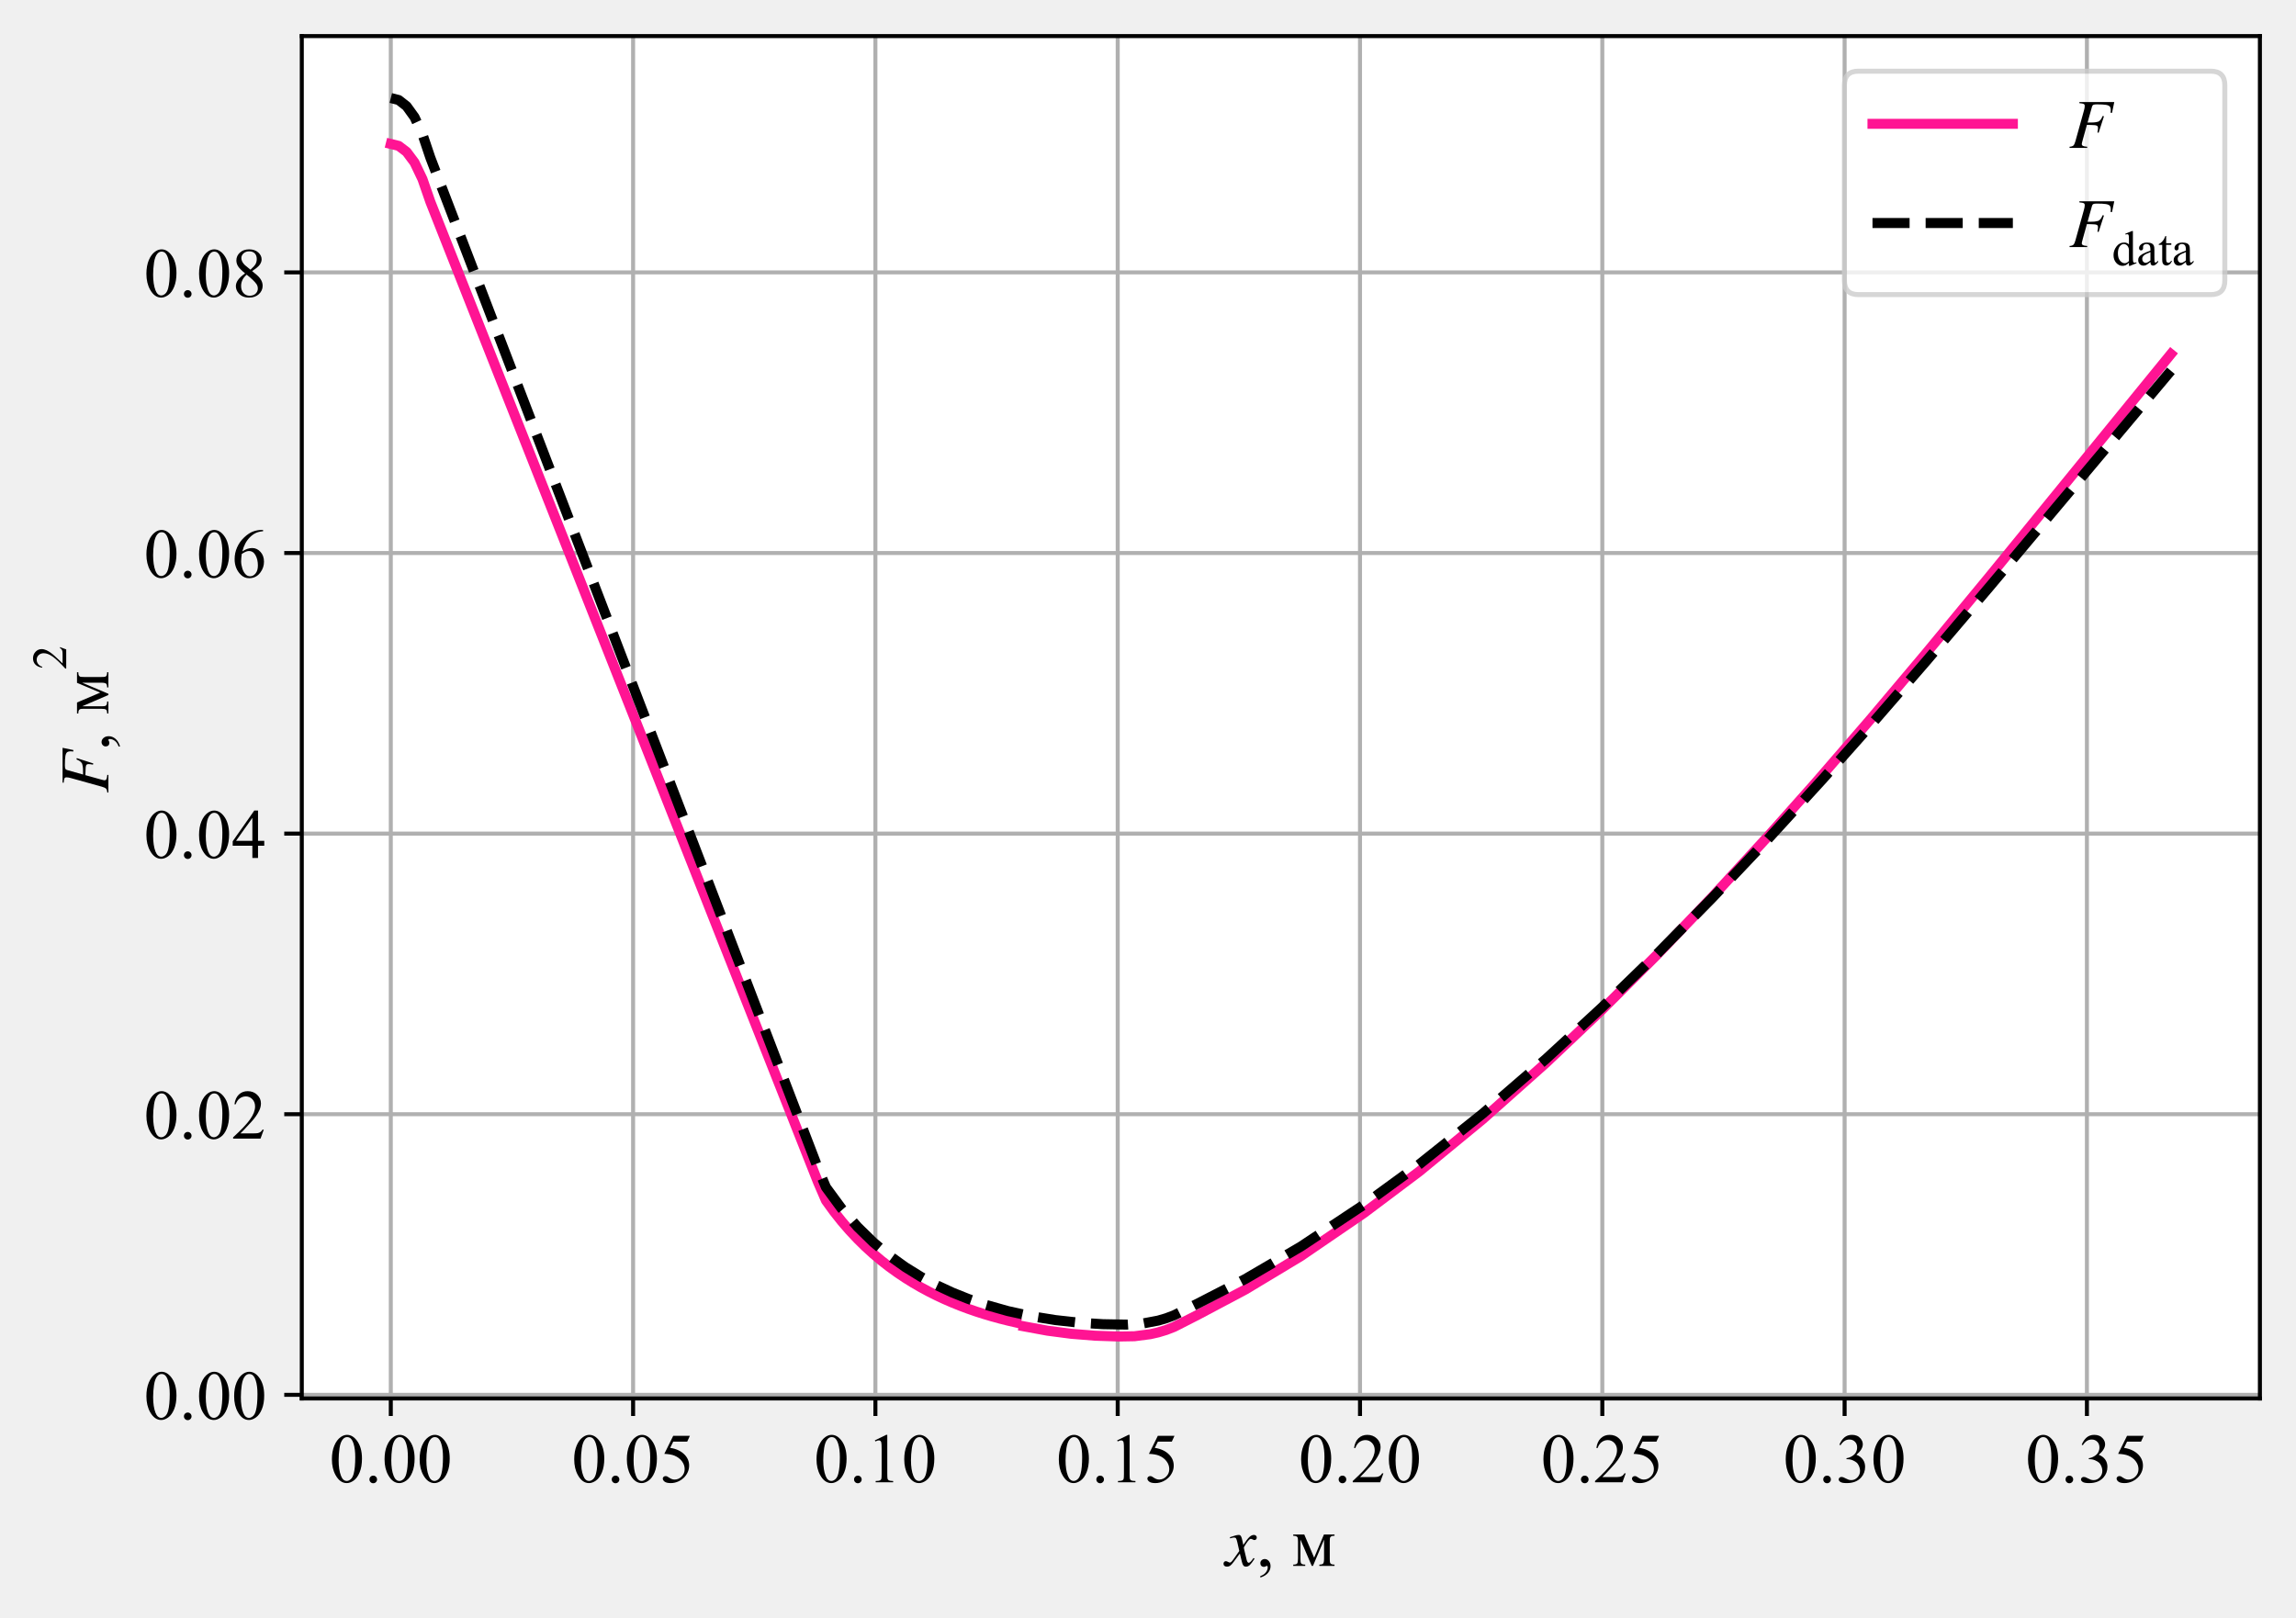
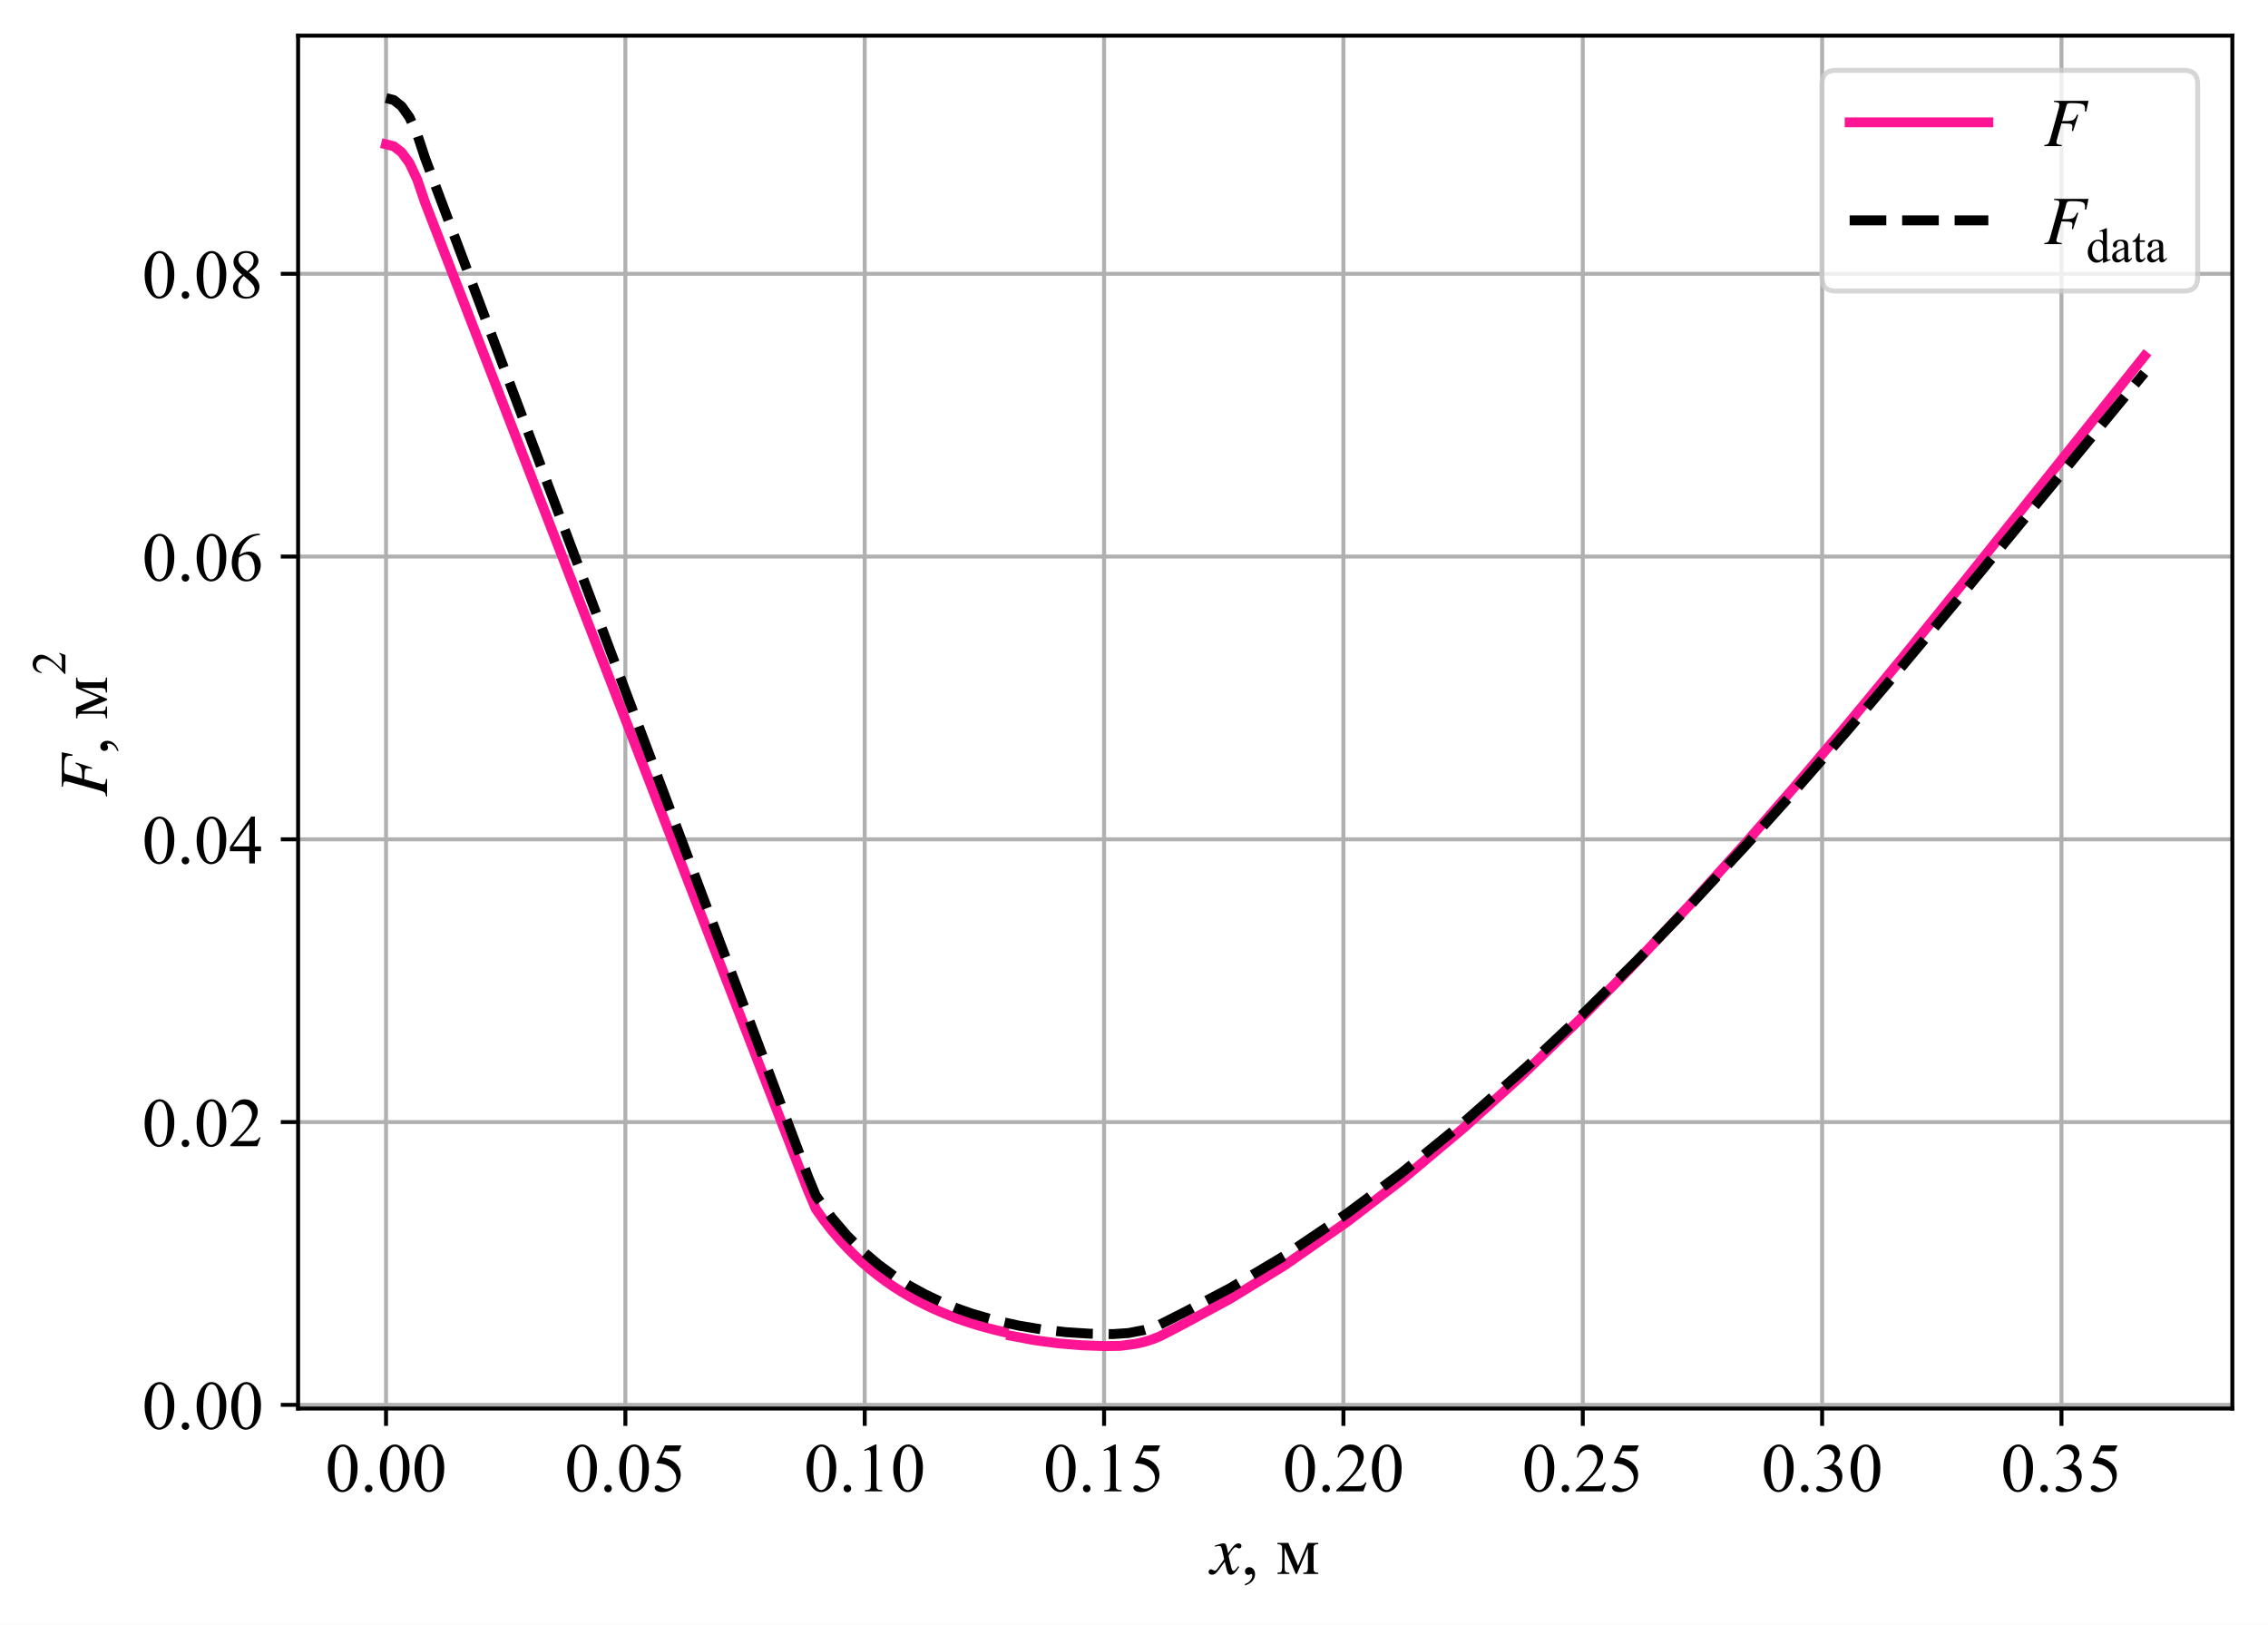
- <svg xmlns="http://www.w3.org/2000/svg" xmlns:xlink="http://www.w3.org/1999/xlink" width="458pt" height="322.632pt" viewBox="0 0 458 322.632" version="1.1">
+ <svg xmlns="http://www.w3.org/2000/svg" xmlns:xlink="http://www.w3.org/1999/xlink" width="458pt" height="328.032pt" viewBox="0 0 458 328.032" version="1.1">
  <defs>
    <style type="text/css">*{stroke-linejoin: round; stroke-linecap: butt}</style>
  </defs>
  <g id="figure_1">
    <g id="patch_1">
-       <path d="M 0 322.632  L 458 322.632  L 458 0  L 0 0  L 0 322.632  z " style="fill: none" />
+       <path d="M 0 328.032  L 458 328.032  L 458 0  L 0 0  z " style="fill: #ffffff" />
    </g>
    <g id="axes_1">
      <g id="patch_2">
-         <path d="M 60.2 279  L 450.8 279  L 450.8 7.2  L 60.2 7.2  z " style="fill: #ffffff" />
+         <path d="M 60.2 284.4  L 450.8 284.4  L 450.8 7.2  L 60.2 7.2  z " style="fill: #ffffff" />
      </g>
      <g id="matplotlib.axis_1">
        <g id="xtick_1">
          <g id="line2d_1">
-             <path d="M 77.955 279  L 77.955 7.2  " clip-path="url(#p68ae6ad6da)" style="fill: none; stroke: #b0b0b0; stroke-width: 0.8; stroke-linecap: square" />
+             <path d="M 77.955 284.4  L 77.955 7.2  " clip-path="url(#p8ddc596e8a)" style="fill: none; stroke: #b0b0b0; stroke-width: 0.8; stroke-linecap: square" />
          </g>
          <g id="line2d_2">
            <defs>
-               <path id="m9c70c813d1" d="M 0 0  L 0 3.5  " style="stroke: #000000; stroke-width: 0.8" />
-             </defs>
-             <g>
-               <use xlink:href="#m9c70c813d1" x="77.955" y="279" style="stroke: #000000; stroke-width: 0.8" />
+               <path id="m04fbca8850" d="M 0 0  L 0 3.5  " style="stroke: #000000; stroke-width: 0.8" />
+             </defs>
+             <g>
+               <use xlink:href="#m04fbca8850" x="77.955" y="284.4" style="stroke: #000000; stroke-width: 0.8" />
            </g>
          </g>
          <g id="text_1">
-             <g transform="translate(65.70454 295.7212)scale(0.14 -0.14)">
+             <g transform="translate(65.70454 301.1212) scale(0.14 -0.14)">
              <defs>
                <path id="TimesNewRomanPSMT-30" d="M 231 2094  Q 231 2819 450 3342  Q 669 3866 1031 4122  Q 1313 4325 1613 4325  Q 2100 4325 2488 3828  Q 2972 3213 2972 2159  Q 2972 1422 2759 906  Q 2547 391 2217 158  Q 1888 -75 1581 -75  Q 975 -75 572 641  Q 231 1244 231 2094  z M 844 2016  Q 844 1141 1059 588  Q 1238 122 1591 122  Q 1759 122 1940 273  Q 2122 425 2216 781  Q 2359 1319 2359 2297  Q 2359 3022 2209 3506  Q 2097 3866 1919 4016  Q 1791 4119 1609 4119  Q 1397 4119 1231 3928  Q 1006 3669 925 3112  Q 844 2556 844 2016  z " transform="scale(0.015625)" />
                <path id="TimesNewRomanPSMT-2e" d="M 800 606  Q 947 606 1047 504  Q 1147 403 1147 259  Q 1147 116 1045 14  Q 944 -88 800 -88  Q 656 -88 554 14  Q 453 116 453 259  Q 453 406 554 506  Q 656 606 800 606  z " transform="scale(0.015625)" />
              </defs>
              <use xlink:href="#TimesNewRomanPSMT-30" />
              <use xlink:href="#TimesNewRomanPSMT-2e" x="50" />
              <use xlink:href="#TimesNewRomanPSMT-30" x="75" />
              <use xlink:href="#TimesNewRomanPSMT-30" x="125" />
            </g>
          </g>
        </g>
        <g id="xtick_2">
          <g id="line2d_3">
-             <path d="M 126.289 279  L 126.289 7.2  " clip-path="url(#p68ae6ad6da)" style="fill: none; stroke: #b0b0b0; stroke-width: 0.8; stroke-linecap: square" />
+             <path d="M 126.289 284.4  L 126.289 7.2  " clip-path="url(#p8ddc596e8a)" style="fill: none; stroke: #b0b0b0; stroke-width: 0.8; stroke-linecap: square" />
          </g>
          <g id="line2d_4">
            <g>
-               <use xlink:href="#m9c70c813d1" x="126.289" y="279" style="stroke: #000000; stroke-width: 0.8" />
+               <use xlink:href="#m04fbca8850" x="126.289" y="284.4" style="stroke: #000000; stroke-width: 0.8" />
            </g>
          </g>
          <g id="text_2">
-             <g transform="translate(114.0385 295.7212)scale(0.14 -0.14)">
+             <g transform="translate(114.0385 301.1212) scale(0.14 -0.14)">
              <defs>
                <path id="TimesNewRomanPSMT-35" d="M 2778 4238  L 2534 3706  L 1259 3706  L 981 3138  Q 1809 3016 2294 2522  Q 2709 2097 2709 1522  Q 2709 1188 2573 903  Q 2438 619 2231 419  Q 2025 219 1772 97  Q 1413 -75 1034 -75  Q 653 -75 479 54  Q 306 184 306 341  Q 306 428 378 495  Q 450 563 559 563  Q 641 563 702 538  Q 763 513 909 409  Q 1144 247 1384 247  Q 1750 247 2026 523  Q 2303 800 2303 1197  Q 2303 1581 2056 1914  Q 1809 2247 1375 2428  Q 1034 2569 447 2591  L 1259 4238  L 2778 4238  z " transform="scale(0.015625)" />
              </defs>
              <use xlink:href="#TimesNewRomanPSMT-30" />
              <use xlink:href="#TimesNewRomanPSMT-2e" x="50" />
              <use xlink:href="#TimesNewRomanPSMT-30" x="75" />
              <use xlink:href="#TimesNewRomanPSMT-35" x="125" />
            </g>
          </g>
        </g>
        <g id="xtick_3">
          <g id="line2d_5">
-             <path d="M 174.623 279  L 174.623 7.2  " clip-path="url(#p68ae6ad6da)" style="fill: none; stroke: #b0b0b0; stroke-width: 0.8; stroke-linecap: square" />
+             <path d="M 174.623 284.4  L 174.623 7.2  " clip-path="url(#p8ddc596e8a)" style="fill: none; stroke: #b0b0b0; stroke-width: 0.8; stroke-linecap: square" />
          </g>
          <g id="line2d_6">
            <g>
-               <use xlink:href="#m9c70c813d1" x="174.623" y="279" style="stroke: #000000; stroke-width: 0.8" />
+               <use xlink:href="#m04fbca8850" x="174.623" y="284.4" style="stroke: #000000; stroke-width: 0.8" />
            </g>
          </g>
          <g id="text_3">
-             <g transform="translate(162.3725 295.7212)scale(0.14 -0.14)">
+             <g transform="translate(162.3725 301.1212) scale(0.14 -0.14)">
              <defs>
                <path id="TimesNewRomanPSMT-31" d="M 750 3822  L 1781 4325  L 1884 4325  L 1884 747  Q 1884 391 1914 303  Q 1944 216 2037 169  Q 2131 122 2419 116  L 2419 0  L 825 0  L 825 116  Q 1125 122 1212 167  Q 1300 213 1334 289  Q 1369 366 1369 747  L 1369 3034  Q 1369 3497 1338 3628  Q 1316 3728 1258 3775  Q 1200 3822 1119 3822  Q 1003 3822 797 3725  L 750 3822  z " transform="scale(0.015625)" />
              </defs>
              <use xlink:href="#TimesNewRomanPSMT-30" />
              <use xlink:href="#TimesNewRomanPSMT-2e" x="50" />
              <use xlink:href="#TimesNewRomanPSMT-31" x="75" />
              <use xlink:href="#TimesNewRomanPSMT-30" x="125" />
            </g>
          </g>
        </g>
        <g id="xtick_4">
          <g id="line2d_7">
-             <path d="M 222.957 279  L 222.957 7.2  " clip-path="url(#p68ae6ad6da)" style="fill: none; stroke: #b0b0b0; stroke-width: 0.8; stroke-linecap: square" />
+             <path d="M 222.957 284.4  L 222.957 7.2  " clip-path="url(#p8ddc596e8a)" style="fill: none; stroke: #b0b0b0; stroke-width: 0.8; stroke-linecap: square" />
          </g>
          <g id="line2d_8">
            <g>
-               <use xlink:href="#m9c70c813d1" x="222.957" y="279" style="stroke: #000000; stroke-width: 0.8" />
+               <use xlink:href="#m04fbca8850" x="222.957" y="284.4" style="stroke: #000000; stroke-width: 0.8" />
            </g>
          </g>
          <g id="text_4">
-             <g transform="translate(210.7065 295.7212)scale(0.14 -0.14)">
+             <g transform="translate(210.7065 301.1212) scale(0.14 -0.14)">
              <use xlink:href="#TimesNewRomanPSMT-30" />
              <use xlink:href="#TimesNewRomanPSMT-2e" x="50" />
              <use xlink:href="#TimesNewRomanPSMT-31" x="75" />
              <use xlink:href="#TimesNewRomanPSMT-35" x="125" />
            </g>
          </g>
        </g>
        <g id="xtick_5">
          <g id="line2d_9">
-             <path d="M 271.291 279  L 271.291 7.2  " clip-path="url(#p68ae6ad6da)" style="fill: none; stroke: #b0b0b0; stroke-width: 0.8; stroke-linecap: square" />
+             <path d="M 271.291 284.4  L 271.291 7.2  " clip-path="url(#p8ddc596e8a)" style="fill: none; stroke: #b0b0b0; stroke-width: 0.8; stroke-linecap: square" />
          </g>
          <g id="line2d_10">
            <g>
-               <use xlink:href="#m9c70c813d1" x="271.291" y="279" style="stroke: #000000; stroke-width: 0.8" />
+               <use xlink:href="#m04fbca8850" x="271.291" y="284.4" style="stroke: #000000; stroke-width: 0.8" />
            </g>
          </g>
          <g id="text_5">
-             <g transform="translate(259.0405 295.7212)scale(0.14 -0.14)">
+             <g transform="translate(259.0405 301.1212) scale(0.14 -0.14)">
              <defs>
                <path id="TimesNewRomanPSMT-32" d="M 2934 816  L 2638 0  L 138 0  L 138 116  Q 1241 1122 1691 1759  Q 2141 2397 2141 2925  Q 2141 3328 1894 3587  Q 1647 3847 1303 3847  Q 991 3847 742 3664  Q 494 3481 375 3128  L 259 3128  Q 338 3706 661 4015  Q 984 4325 1469 4325  Q 1984 4325 2329 3994  Q 2675 3663 2675 3213  Q 2675 2891 2525 2569  Q 2294 2063 1775 1497  Q 997 647 803 472  L 1909 472  Q 2247 472 2383 497  Q 2519 522 2628 598  Q 2738 675 2819 816  L 2934 816  z " transform="scale(0.015625)" />
              </defs>
              <use xlink:href="#TimesNewRomanPSMT-30" />
              <use xlink:href="#TimesNewRomanPSMT-2e" x="50" />
              <use xlink:href="#TimesNewRomanPSMT-32" x="75" />
              <use xlink:href="#TimesNewRomanPSMT-30" x="125" />
            </g>
          </g>
        </g>
        <g id="xtick_6">
          <g id="line2d_11">
-             <path d="M 319.625 279  L 319.625 7.2  " clip-path="url(#p68ae6ad6da)" style="fill: none; stroke: #b0b0b0; stroke-width: 0.8; stroke-linecap: square" />
+             <path d="M 319.625 284.4  L 319.625 7.2  " clip-path="url(#p8ddc596e8a)" style="fill: none; stroke: #b0b0b0; stroke-width: 0.8; stroke-linecap: square" />
          </g>
          <g id="line2d_12">
            <g>
-               <use xlink:href="#m9c70c813d1" x="319.625" y="279" style="stroke: #000000; stroke-width: 0.8" />
+               <use xlink:href="#m04fbca8850" x="319.625" y="284.4" style="stroke: #000000; stroke-width: 0.8" />
            </g>
          </g>
          <g id="text_6">
-             <g transform="translate(307.3745 295.7212)scale(0.14 -0.14)">
+             <g transform="translate(307.3745 301.1212) scale(0.14 -0.14)">
              <use xlink:href="#TimesNewRomanPSMT-30" />
              <use xlink:href="#TimesNewRomanPSMT-2e" x="50" />
              <use xlink:href="#TimesNewRomanPSMT-32" x="75" />
              <use xlink:href="#TimesNewRomanPSMT-35" x="125" />
            </g>
          </g>
        </g>
        <g id="xtick_7">
          <g id="line2d_13">
-             <path d="M 367.959 279  L 367.959 7.2  " clip-path="url(#p68ae6ad6da)" style="fill: none; stroke: #b0b0b0; stroke-width: 0.8; stroke-linecap: square" />
+             <path d="M 367.959 284.4  L 367.959 7.2  " clip-path="url(#p8ddc596e8a)" style="fill: none; stroke: #b0b0b0; stroke-width: 0.8; stroke-linecap: square" />
          </g>
          <g id="line2d_14">
            <g>
-               <use xlink:href="#m9c70c813d1" x="367.959" y="279" style="stroke: #000000; stroke-width: 0.8" />
+               <use xlink:href="#m04fbca8850" x="367.959" y="284.4" style="stroke: #000000; stroke-width: 0.8" />
            </g>
          </g>
          <g id="text_7">
-             <g transform="translate(355.7085 295.7212)scale(0.14 -0.14)">
+             <g transform="translate(355.7085 301.1212) scale(0.14 -0.14)">
              <defs>
                <path id="TimesNewRomanPSMT-33" d="M 325 3431  Q 506 3859 782 4092  Q 1059 4325 1472 4325  Q 1981 4325 2253 3994  Q 2459 3747 2459 3466  Q 2459 3003 1878 2509  Q 2269 2356 2469 2072  Q 2669 1788 2669 1403  Q 2669 853 2319 450  Q 1863 -75 997 -75  Q 569 -75 414 31  Q 259 138 259 259  Q 259 350 332 419  Q 406 488 509 488  Q 588 488 669 463  Q 722 447 909 348  Q 1097 250 1169 231  Q 1284 197 1416 197  Q 1734 197 1970 444  Q 2206 691 2206 1028  Q 2206 1275 2097 1509  Q 2016 1684 1919 1775  Q 1784 1900 1550 2001  Q 1316 2103 1072 2103  L 972 2103  L 972 2197  Q 1219 2228 1467 2375  Q 1716 2522 1828 2728  Q 1941 2934 1941 3181  Q 1941 3503 1739 3701  Q 1538 3900 1238 3900  Q 753 3900 428 3381  L 325 3431  z " transform="scale(0.015625)" />
              </defs>
              <use xlink:href="#TimesNewRomanPSMT-30" />
              <use xlink:href="#TimesNewRomanPSMT-2e" x="50" />
              <use xlink:href="#TimesNewRomanPSMT-33" x="75" />
              <use xlink:href="#TimesNewRomanPSMT-30" x="125" />
            </g>
          </g>
        </g>
        <g id="xtick_8">
          <g id="line2d_15">
-             <path d="M 416.293 279  L 416.293 7.2  " clip-path="url(#p68ae6ad6da)" style="fill: none; stroke: #b0b0b0; stroke-width: 0.8; stroke-linecap: square" />
+             <path d="M 416.293 284.4  L 416.293 7.2  " clip-path="url(#p8ddc596e8a)" style="fill: none; stroke: #b0b0b0; stroke-width: 0.8; stroke-linecap: square" />
          </g>
          <g id="line2d_16">
            <g>
-               <use xlink:href="#m9c70c813d1" x="416.293" y="279" style="stroke: #000000; stroke-width: 0.8" />
+               <use xlink:href="#m04fbca8850" x="416.293" y="284.4" style="stroke: #000000; stroke-width: 0.8" />
            </g>
          </g>
          <g id="text_8">
-             <g transform="translate(404.0425 295.7212)scale(0.14 -0.14)">
+             <g transform="translate(404.0425 301.1212) scale(0.14 -0.14)">
              <use xlink:href="#TimesNewRomanPSMT-30" />
              <use xlink:href="#TimesNewRomanPSMT-2e" x="50" />
              <use xlink:href="#TimesNewRomanPSMT-33" x="75" />
              <use xlink:href="#TimesNewRomanPSMT-35" x="125" />
            </g>
          </g>
        </g>
        <g id="text_9">
-           <g transform="translate(244.44 312.4372)scale(0.14 -0.14)">
+           <g transform="translate(244.44 317.8372) scale(0.14 -0.14)">
            <defs>
              <path id="STIXGeneral-Italic-78" d="M 1555 2272  L 1632 1907  Q 1971 2426 2179 2624  Q 2387 2822 2598 2822  Q 2714 2822 2787 2755  Q 2861 2688 2861 2585  Q 2861 2483 2800 2419  Q 2739 2355 2643 2355  Q 2586 2355 2490 2409  Q 2394 2464 2310 2464  Q 2125 2464 1683 1690  Q 1683 1606 1734 1402  L 1939 544  Q 2003 282 2131 282  Q 2234 282 2432 538  Q 2451 563 2476 598  Q 2502 634 2521 662  Q 2541 691 2566 717  L 2662 659  Q 2387 230 2227 80  Q 2067 -70 1882 -70  Q 1728 -70 1645 26  Q 1562 122 1504 365  L 1318 1126  L 755 365  Q 557 96 432 13  Q 307 -70 147 -70  Q 0 -70 -86 0  Q -173 70 -173 198  Q -173 294 -112 361  Q -51 429 45 429  Q 122 429 250 358  Q 346 301 416 301  Q 525 301 742 614  L 1267 1357  L 1088 2150  Q 1024 2432 969 2509  Q 915 2586 794 2586  Q 717 2586 544 2541  L 429 2509  L 410 2611  L 480 2637  Q 992 2822 1229 2822  Q 1350 2822 1420 2707  Q 1491 2592 1555 2272  z " transform="scale(0.015625)" />
              <path id="TimesNewRomanPSMT-2c" d="M 344 -1066  L 344 -928  Q 666 -822 842 -598  Q 1019 -375 1019 -125  Q 1019 -66 991 -25  Q 969 3 947 3  Q 913 3 797 -59  Q 741 -88 678 -88  Q 525 -88 434 3  Q 344 94 344 253  Q 344 406 461 515  Q 578 625 747 625  Q 953 625 1114 445  Q 1275 266 1275 -31  Q 1275 -353 1051 -629  Q 828 -906 344 -1066  z " transform="scale(0.015625)" />
              <path id="TimesNewRomanPSMT-20" transform="scale(0.015625)" />
              <path id="TimesNewRomanPSMT-43c" d="M 2050 747  L 2944 2863  L 3909 2863  L 3909 2744  Q 3697 2744 3626 2701  Q 3556 2659 3515 2596  Q 3475 2534 3475 2191  L 3475 672  Q 3475 375 3504 289  Q 3534 203 3626 159  Q 3719 116 3909 116  L 3909 0  L 2525 0  L 2525 116  Q 2781 116 2868 211  Q 2956 306 2956 672  L 2956 2394  L 1944 0  L 1834 0  L 803 2394  L 803 672  Q 803 375 834 289  Q 866 203 956 159  Q 1047 116 1238 116  L 1238 0  L 144 0  L 144 116  Q 422 116 500 217  Q 578 319 578 672  L 578 2191  Q 578 2525 543 2586  Q 509 2647 437 2695  Q 366 2744 144 2744  L 144 2863  L 1150 2863  L 2050 747  z " transform="scale(0.015625)" />
            </defs>
            <use xlink:href="#STIXGeneral-Italic-78" transform="translate(0 0.265625)" />
            <use xlink:href="#TimesNewRomanPSMT-2c" transform="translate(44.39999 0.265625)" />
            <use xlink:href="#TimesNewRomanPSMT-20" transform="translate(69.39999 0.265625)" />
            <use xlink:href="#TimesNewRomanPSMT-43c" transform="translate(94.39999 0.265625)" />
          </g>
        </g>
      </g>
      <g id="matplotlib.axis_2">
        <g id="ytick_1">
          <g id="line2d_17">
-             <path d="M 60.2 278.272  L 450.8 278.272  " clip-path="url(#p68ae6ad6da)" style="fill: none; stroke: #b0b0b0; stroke-width: 0.8; stroke-linecap: square" />
+             <path d="M 60.2 283.658  L 450.8 283.658  " clip-path="url(#p8ddc596e8a)" style="fill: none; stroke: #b0b0b0; stroke-width: 0.8; stroke-linecap: square" />
          </g>
          <g id="line2d_18">
            <defs>
-               <path id="md6301ca7ba" d="M 0 0  L -3.5 0  " style="stroke: #000000; stroke-width: 0.8" />
-             </defs>
-             <g>
-               <use xlink:href="#md6301ca7ba" x="60.2" y="278.272" style="stroke: #000000; stroke-width: 0.8" />
+               <path id="m64364886b1" d="M 0 0  L -3.5 0  " style="stroke: #000000; stroke-width: 0.8" />
+             </defs>
+             <g>
+               <use xlink:href="#m64364886b1" x="60.2" y="283.658" style="stroke: #000000; stroke-width: 0.8" />
            </g>
          </g>
          <g id="text_10">
-             <g transform="translate(28.7 283.1329)scale(0.14 -0.14)">
+             <g transform="translate(28.7 288.5185) scale(0.14 -0.14)">
              <use xlink:href="#TimesNewRomanPSMT-30" />
              <use xlink:href="#TimesNewRomanPSMT-2e" x="50" />
              <use xlink:href="#TimesNewRomanPSMT-30" x="75" />
              <use xlink:href="#TimesNewRomanPSMT-30" x="125" />
            </g>
          </g>
        </g>
        <g id="ytick_2">
          <g id="line2d_19">
-             <path d="M 60.2 222.291  L 450.8 222.291  " clip-path="url(#p68ae6ad6da)" style="fill: none; stroke: #b0b0b0; stroke-width: 0.8; stroke-linecap: square" />
+             <path d="M 60.2 226.564  L 450.8 226.564  " clip-path="url(#p8ddc596e8a)" style="fill: none; stroke: #b0b0b0; stroke-width: 0.8; stroke-linecap: square" />
          </g>
          <g id="line2d_20">
            <g>
-               <use xlink:href="#md6301ca7ba" x="60.2" y="222.291" style="stroke: #000000; stroke-width: 0.8" />
+               <use xlink:href="#m64364886b1" x="60.2" y="226.564" style="stroke: #000000; stroke-width: 0.8" />
            </g>
          </g>
          <g id="text_11">
-             <g transform="translate(28.7 227.1515)scale(0.14 -0.14)">
+             <g transform="translate(28.7 231.4248) scale(0.14 -0.14)">
              <use xlink:href="#TimesNewRomanPSMT-30" />
              <use xlink:href="#TimesNewRomanPSMT-2e" x="50" />
              <use xlink:href="#TimesNewRomanPSMT-30" x="75" />
              <use xlink:href="#TimesNewRomanPSMT-32" x="125" />
            </g>
          </g>
        </g>
        <g id="ytick_3">
          <g id="line2d_21">
-             <path d="M 60.2 166.309  L 450.8 166.309  " clip-path="url(#p68ae6ad6da)" style="fill: none; stroke: #b0b0b0; stroke-width: 0.8; stroke-linecap: square" />
+             <path d="M 60.2 169.471  L 450.8 169.471  " clip-path="url(#p8ddc596e8a)" style="fill: none; stroke: #b0b0b0; stroke-width: 0.8; stroke-linecap: square" />
          </g>
          <g id="line2d_22">
            <g>
-               <use xlink:href="#md6301ca7ba" x="60.2" y="166.309" style="stroke: #000000; stroke-width: 0.8" />
+               <use xlink:href="#m64364886b1" x="60.2" y="169.471" style="stroke: #000000; stroke-width: 0.8" />
            </g>
          </g>
          <g id="text_12">
-             <g transform="translate(28.7 171.17)scale(0.14 -0.14)">
+             <g transform="translate(28.7 174.3311) scale(0.14 -0.14)">
              <defs>
                <path id="TimesNewRomanPSMT-34" d="M 2978 1563  L 2978 1119  L 2409 1119  L 2409 0  L 1894 0  L 1894 1119  L 100 1119  L 100 1519  L 2066 4325  L 2409 4325  L 2409 1563  L 2978 1563  z M 1894 1563  L 1894 3666  L 406 1563  L 1894 1563  z " transform="scale(0.015625)" />
              </defs>
              <use xlink:href="#TimesNewRomanPSMT-30" />
              <use xlink:href="#TimesNewRomanPSMT-2e" x="50" />
              <use xlink:href="#TimesNewRomanPSMT-30" x="75" />
              <use xlink:href="#TimesNewRomanPSMT-34" x="125" />
            </g>
          </g>
        </g>
        <g id="ytick_4">
          <g id="line2d_23">
-             <path d="M 60.2 110.328  L 450.8 110.328  " clip-path="url(#p68ae6ad6da)" style="fill: none; stroke: #b0b0b0; stroke-width: 0.8; stroke-linecap: square" />
+             <path d="M 60.2 112.377  L 450.8 112.377  " clip-path="url(#p8ddc596e8a)" style="fill: none; stroke: #b0b0b0; stroke-width: 0.8; stroke-linecap: square" />
          </g>
          <g id="line2d_24">
            <g>
-               <use xlink:href="#md6301ca7ba" x="60.2" y="110.328" style="stroke: #000000; stroke-width: 0.8" />
+               <use xlink:href="#m64364886b1" x="60.2" y="112.377" style="stroke: #000000; stroke-width: 0.8" />
            </g>
          </g>
          <g id="text_13">
-             <g transform="translate(28.7 115.1886)scale(0.14 -0.14)">
+             <g transform="translate(28.7 117.2375) scale(0.14 -0.14)">
              <defs>
                <path id="TimesNewRomanPSMT-36" d="M 2869 4325  L 2869 4209  Q 2456 4169 2195 4045  Q 1934 3922 1679 3669  Q 1425 3416 1258 3105  Q 1091 2794 978 2366  Q 1428 2675 1881 2675  Q 2316 2675 2634 2325  Q 2953 1975 2953 1425  Q 2953 894 2631 456  Q 2244 -75 1606 -75  Q 1172 -75 869 213  Q 275 772 275 1663  Q 275 2231 503 2743  Q 731 3256 1154 3653  Q 1578 4050 1965 4187  Q 2353 4325 2688 4325  L 2869 4325  z M 925 2138  Q 869 1716 869 1456  Q 869 1156 980 804  Q 1091 453 1309 247  Q 1469 100 1697 100  Q 1969 100 2183 356  Q 2397 613 2397 1088  Q 2397 1622 2184 2012  Q 1972 2403 1581 2403  Q 1463 2403 1327 2353  Q 1191 2303 925 2138  z " transform="scale(0.015625)" />
              </defs>
              <use xlink:href="#TimesNewRomanPSMT-30" />
              <use xlink:href="#TimesNewRomanPSMT-2e" x="50" />
              <use xlink:href="#TimesNewRomanPSMT-30" x="75" />
              <use xlink:href="#TimesNewRomanPSMT-36" x="125" />
            </g>
          </g>
        </g>
        <g id="ytick_5">
          <g id="line2d_25">
-             <path d="M 60.2 54.346  L 450.8 54.346  " clip-path="url(#p68ae6ad6da)" style="fill: none; stroke: #b0b0b0; stroke-width: 0.8; stroke-linecap: square" />
+             <path d="M 60.2 55.283  L 450.8 55.283  " clip-path="url(#p8ddc596e8a)" style="fill: none; stroke: #b0b0b0; stroke-width: 0.8; stroke-linecap: square" />
          </g>
          <g id="line2d_26">
            <g>
-               <use xlink:href="#md6301ca7ba" x="60.2" y="54.346" style="stroke: #000000; stroke-width: 0.8" />
+               <use xlink:href="#m64364886b1" x="60.2" y="55.283" style="stroke: #000000; stroke-width: 0.8" />
            </g>
          </g>
          <g id="text_14">
-             <g transform="translate(28.7 59.2071)scale(0.14 -0.14)">
+             <g transform="translate(28.7 60.14378) scale(0.14 -0.14)">
              <defs>
                <path id="TimesNewRomanPSMT-38" d="M 1228 2134  Q 725 2547 579 2797  Q 434 3047 434 3316  Q 434 3728 753 4026  Q 1072 4325 1600 4325  Q 2113 4325 2425 4047  Q 2738 3769 2738 3413  Q 2738 3175 2569 2928  Q 2400 2681 1866 2347  Q 2416 1922 2594 1678  Q 2831 1359 2831 1006  Q 2831 559 2490 242  Q 2150 -75 1597 -75  Q 994 -75 656 303  Q 388 606 388 966  Q 388 1247 577 1523  Q 766 1800 1228 2134  z M 1719 2469  Q 2094 2806 2194 3001  Q 2294 3197 2294 3444  Q 2294 3772 2109 3958  Q 1925 4144 1606 4144  Q 1288 4144 1088 3959  Q 888 3775 888 3528  Q 888 3366 970 3203  Q 1053 3041 1206 2894  L 1719 2469  z M 1375 2016  Q 1116 1797 991 1539  Q 866 1281 866 981  Q 866 578 1086 336  Q 1306 94 1647 94  Q 1984 94 2187 284  Q 2391 475 2391 747  Q 2391 972 2272 1150  Q 2050 1481 1375 2016  z " transform="scale(0.015625)" />
              </defs>
              <use xlink:href="#TimesNewRomanPSMT-30" />
              <use xlink:href="#TimesNewRomanPSMT-2e" x="50" />
              <use xlink:href="#TimesNewRomanPSMT-30" x="75" />
              <use xlink:href="#TimesNewRomanPSMT-38" x="125" />
            </g>
          </g>
        </g>
        <g id="text_15">
-           <g transform="translate(21.70531 158.22)rotate(-90)scale(0.14 -0.14)">
+           <g transform="translate(21.70531 160.92) rotate(-90) scale(0.14 -0.14)">
            <defs>
              <path id="STIXGeneral-Italic-46" d="M 4128 4179  L 3923 3194  L 3789 3206  Q 3808 3347 3808 3418  Q 3808 3667 3718 3772  Q 3629 3878 3373 3923  Q 3117 3968 2534 3968  Q 2310 3968 2220 3926  Q 2131 3885 2099 3763  L 1690 2310  Q 2003 2317 2147 2317  Q 2291 2317 2457 2345  Q 2624 2374 2678 2396  Q 2733 2419 2822 2505  Q 2912 2592 2950 2665  Q 2989 2739 3072 2912  L 3187 2880  L 2701 1376  L 2592 1408  Q 2643 1670 2643 1798  Q 2643 1978 2531 2029  Q 2419 2080 2163 2080  Q 1984 2080 1632 2099  L 1254 736  Q 1165 416 1165 352  Q 1165 237 1273 179  Q 1382 122 1658 102  L 1658 0  L 51 0  L 51 102  Q 314 122 410 224  Q 506 326 582 602  L 1370 3430  Q 1434 3661 1434 3821  Q 1434 3955 1347 4003  Q 1261 4051 947 4077  L 947 4179  L 4128 4179  z " transform="scale(0.015625)" />
            </defs>
            <use xlink:href="#STIXGeneral-Italic-46" transform="translate(0 0.582813)" />
            <use xlink:href="#TimesNewRomanPSMT-2c" transform="translate(61.09999 0.582813)" />
            <use xlink:href="#TimesNewRomanPSMT-20" transform="translate(86.09999 0.582813)" />
            <use xlink:href="#TimesNewRomanPSMT-43c" transform="translate(111.1 0.582813)" />
-             <use xlink:href="#TimesNewRomanPSMT-32" transform="translate(175.8841 60.69531)scale(0.7)" />
+             <use xlink:href="#TimesNewRomanPSMT-32" transform="translate(175.8841 60.69531) scale(0.7)" />
          </g>
        </g>
      </g>
      <g id="line2d_27">
-         <path d="M 77.955 28.716  L 79.533 29.104  L 81.111 30.304  L 82.689 32.425  L 84.267 35.722  L 85.845 40.265  L 87.424 44.257  L 89.002 48.248  L 90.58 52.24  L 92.158 56.232  L 93.736 60.223  L 95.315 64.215  L 96.893 68.206  L 98.471 72.198  L 100.049 76.189  L 101.627 80.181  L 103.205 84.172  L 104.784 88.164  L 106.362 92.155  L 107.94 96.147  L 109.518 100.139  L 111.096 104.13  L 112.675 108.122  L 114.253 112.113  L 115.831 116.105  L 117.409 120.096  L 118.987 124.088  L 120.565 128.079  L 122.144 132.071  L 123.722 136.062  L 125.3 140.054  L 126.878 144.045  L 128.456 148.037  L 130.035 152.029  L 131.613 156.02  L 133.191 160.012  L 134.769 164.003  L 136.347 167.995  L 137.925 171.986  L 139.504 175.978  L 141.082 179.969  L 142.66 183.961  L 144.238 187.952  L 145.816 191.944  L 147.395 195.936  L 148.973 199.927  L 150.551 203.919  L 152.129 207.91  L 153.707 211.902  L 155.285 215.893  L 156.864 219.885  L 158.442 223.876  L 160.02 227.868  L 161.598 231.859  L 163.176 235.851  L 164.755 239.501  L 166.333 241.678  L 167.911 243.67  L 169.489 245.498  L 171.067 247.181  L 172.645 248.734  L 174.224 250.169  L 175.802 251.496  L 177.38 252.727  L 178.958 253.869  L 180.536 254.929  L 182.115 255.914  L 183.693 256.831  L 185.271 257.681  L 186.849 258.473  L 188.427 259.21  L 190.005 259.893  L 191.584 260.529  L 193.162 261.119  L 194.74 261.666  L 196.318 262.172  L 197.896 262.639  L 199.475 263.071  L 201.053 263.468  L 202.631 263.832  " clip-path="url(#p68ae6ad6da)" style="fill: none; stroke: #ff1493; stroke-width: 2; stroke-linecap: square" />
+         <path d="M 77.955 29.143  L 79.533 29.539  L 81.111 30.763  L 82.689 32.926  L 84.267 36.288  L 85.845 40.922  L 87.424 44.993  L 89.002 49.064  L 90.58 53.135  L 92.158 57.206  L 93.736 61.277  L 95.315 65.347  L 96.893 69.418  L 98.471 73.489  L 100.049 77.56  L 101.627 81.631  L 103.205 85.702  L 104.784 89.772  L 106.362 93.843  L 107.94 97.914  L 109.518 101.985  L 111.096 106.056  L 112.675 110.127  L 114.253 114.197  L 115.831 118.268  L 117.409 122.339  L 118.987 126.41  L 120.565 130.481  L 122.144 134.552  L 123.722 138.623  L 125.3 142.693  L 126.878 146.764  L 128.456 150.835  L 130.035 154.906  L 131.613 158.977  L 133.191 163.048  L 134.769 167.118  L 136.347 171.189  L 137.925 175.26  L 139.504 179.331  L 141.082 183.402  L 142.66 187.473  L 144.238 191.544  L 145.816 195.614  L 147.395 199.685  L 148.973 203.756  L 150.551 207.827  L 152.129 211.898  L 153.707 215.969  L 155.285 220.039  L 156.864 224.11  L 158.442 228.181  L 160.02 232.252  L 161.598 236.323  L 163.176 240.394  L 164.755 244.116  L 166.333 246.336  L 167.911 248.368  L 169.489 250.232  L 171.067 251.949  L 172.645 253.532  L 174.224 254.996  L 175.802 256.349  L 177.38 257.605  L 178.958 258.769  L 180.536 259.851  L 182.115 260.855  L 183.693 261.791  L 185.271 262.658  L 186.849 263.466  L 188.427 264.217  L 190.005 264.914  L 191.584 265.562  L 193.162 266.164  L 194.74 266.722  L 196.318 267.237  L 197.896 267.714  L 199.475 268.154  L 201.053 268.559  L 202.631 268.931  " clip-path="url(#p8ddc596e8a)" style="fill: none; stroke: #ff1493; stroke-width: 2; stroke-linecap: square" />
      </g>
      <g id="line2d_28">
-         <path d="M 204.209 264.606  L 208.944 265.48  L 213.678 266.097  L 218.413 266.479  L 223.147 266.64  L 226.304 266.584  L 229.46 266.176  L 231.038 265.816  L 232.616 265.339  L 234.195 264.727  L 238.929 262.312  L 248.398 257.285  L 259.445 250.635  L 272.071 242.007  L 283.118 233.703  L 295.744 223.308  L 308.369 212.07  L 319.416 201.592  L 330.464 190.555  L 341.511 179.002  L 352.558 166.984  L 362.027 156.337  L 373.075 143.554  L 384.122 130.447  L 396.747 115.167  L 433.045 70.641  L 433.045 70.641  " clip-path="url(#p68ae6ad6da)" style="fill: none; stroke: #ff1493; stroke-width: 2; stroke-linecap: square" />
+         <path d="M 204.209 269.72  L 208.944 270.611  L 213.678 271.241  L 218.413 271.631  L 223.147 271.795  L 226.304 271.738  L 229.46 271.321  L 231.038 270.954  L 232.616 270.467  L 234.195 269.843  L 238.929 267.381  L 248.398 262.253  L 259.445 255.471  L 272.071 246.672  L 283.118 238.203  L 295.744 227.602  L 306.791 217.645  L 319.416 205.454  L 328.885 195.858  L 341.511 182.416  L 352.558 170.159  L 362.027 159.3  L 373.075 146.263  L 384.122 132.895  L 396.747 117.312  L 433.045 71.901  L 433.045 71.901  " clip-path="url(#p8ddc596e8a)" style="fill: none; stroke: #ff1493; stroke-width: 2; stroke-linecap: square" />
      </g>
      <g id="line2d_29">
-         <path d="M 77.955 19.555  L 79.533 19.955  L 81.111 21.192  L 82.689 23.378  L 84.267 26.777  L 85.845 31.462  L 163.176 233.096  L 164.755 236.859  L 167.911 241.157  L 171.067 244.776  L 174.224 247.857  L 177.38 250.494  L 180.536 252.765  L 183.693 254.725  L 186.849 256.418  L 190.005 257.882  L 193.162 259.146  L 196.318 260.231  L 201.053 261.567  L 205.787 262.599  L 210.522 263.361  L 215.256 263.882  L 219.991 264.181  L 224.725 264.267  L 227.882 264.057  L 231.038 263.461  L 232.616 262.998  L 234.195 262.404  L 238.929 260.06  L 248.398 255.178  L 259.445 248.722  L 272.071 240.345  L 283.118 232.284  L 295.744 222.192  L 308.369 211.281  L 319.416 201.108  L 330.464 190.393  L 341.511 179.176  L 352.558 167.508  L 363.605 155.417  L 373.075 144.761  L 384.122 132.035  L 396.747 117.2  L 433.045 73.971  L 433.045 73.971  " clip-path="url(#p68ae6ad6da)" style="fill: none; stroke-dasharray: 7.4,3.2; stroke-dashoffset: 0; stroke: #000000; stroke-width: 2" />
+         <path d="M 77.955 19.8  L 79.533 20.208  L 81.111 21.47  L 82.689 23.7  L 84.267 27.166  L 85.845 31.944  L 163.176 237.584  L 164.755 241.421  L 167.911 245.805  L 171.067 249.496  L 174.224 252.639  L 177.38 255.328  L 180.536 257.643  L 183.693 259.643  L 186.849 261.37  L 190.005 262.863  L 193.162 264.151  L 196.318 265.258  L 201.053 266.621  L 205.787 267.673  L 210.522 268.45  L 215.256 268.982  L 219.991 269.287  L 224.725 269.374  L 227.882 269.16  L 231.038 268.553  L 232.616 268.08  L 234.195 267.474  L 238.929 265.083  L 248.398 260.105  L 259.445 253.521  L 272.071 244.977  L 283.118 236.755  L 295.744 226.463  L 308.369 215.336  L 319.416 204.961  L 330.464 194.032  L 341.511 182.593  L 352.558 170.693  L 362.027 160.15  L 373.075 147.494  L 384.122 134.515  L 396.747 119.386  L 433.045 75.298  L 433.045 75.298  " clip-path="url(#p8ddc596e8a)" style="fill: none; stroke-dasharray: 7.4,3.2; stroke-dashoffset: 0; stroke: #000000; stroke-width: 2" />
      </g>
      <g id="patch_3">
-         <path d="M 60.2 279  L 60.2 7.2  " style="fill: none; stroke: #000000; stroke-width: 0.8; stroke-linejoin: miter; stroke-linecap: square" />
+         <path d="M 60.2 284.4  L 60.2 7.2  " style="fill: none; stroke: #000000; stroke-width: 0.8; stroke-linejoin: miter; stroke-linecap: square" />
      </g>
      <g id="patch_4">
-         <path d="M 450.8 279  L 450.8 7.2  " style="fill: none; stroke: #000000; stroke-width: 0.8; stroke-linejoin: miter; stroke-linecap: square" />
+         <path d="M 450.8 284.4  L 450.8 7.2  " style="fill: none; stroke: #000000; stroke-width: 0.8; stroke-linejoin: miter; stroke-linecap: square" />
      </g>
      <g id="patch_5">
-         <path d="M 60.2 279  L 450.8 279  " style="fill: none; stroke: #000000; stroke-width: 0.8; stroke-linejoin: miter; stroke-linecap: square" />
+         <path d="M 60.2 284.4  L 450.8 284.4  " style="fill: none; stroke: #000000; stroke-width: 0.8; stroke-linejoin: miter; stroke-linecap: square" />
      </g>
      <g id="patch_6">
        <path d="M 60.2 7.2  L 450.8 7.2  " style="fill: none; stroke: #000000; stroke-width: 0.8; stroke-linejoin: miter; stroke-linecap: square" />
      </g>
      <g id="legend_1">
        <g id="patch_7">
          <path d="M 370.72 58.775  L 441 58.775  Q 443.8 58.775 443.8 55.975  L 443.8 17  Q 443.8 14.2 441 14.2  L 370.72 14.2  Q 367.92 14.2 367.92 17  L 367.92 55.975  Q 367.92 58.775 370.72 58.775  z " style="fill: #ffffff; opacity: 0.8; stroke: #cccccc; stroke-linejoin: miter" />
        </g>
        <g id="line2d_30">
          <path d="M 373.52 24.7  L 387.52 24.7  L 401.52 24.7  " style="fill: none; stroke: #ff1493; stroke-width: 2; stroke-linecap: square" />
        </g>
        <g id="text_16">
-           <g transform="translate(412.72 29.6)scale(0.14 -0.14)">
+           <g transform="translate(412.72 29.6) scale(0.14 -0.14)">
            <use xlink:href="#STIXGeneral-Italic-46" transform="translate(0 0.703125)" />
          </g>
        </g>
        <g id="line2d_31">
          <path d="M 373.52 44.495  L 387.52 44.495  L 401.52 44.495  " style="fill: none; stroke-dasharray: 7.4,3.2; stroke-dashoffset: 0; stroke: #000000; stroke-width: 2" />
        </g>
        <g id="text_17">
-           <g transform="translate(412.72 49.39469)scale(0.14 -0.14)">
+           <g transform="translate(412.72 49.39469) scale(0.14 -0.14)">
            <defs>
              <path id="TimesNewRomanPSMT-64" d="M 2222 322  Q 2013 103 1813 7  Q 1613 -88 1381 -88  Q 913 -88 563 304  Q 213 697 213 1313  Q 213 1928 600 2439  Q 988 2950 1597 2950  Q 1975 2950 2222 2709  L 2222 3238  Q 2222 3728 2198 3840  Q 2175 3953 2125 3993  Q 2075 4034 2000 4034  Q 1919 4034 1784 3984  L 1744 4094  L 2597 4444  L 2738 4444  L 2738 1134  Q 2738 631 2761 520  Q 2784 409 2836 365  Q 2888 322 2956 322  Q 3041 322 3181 375  L 3216 266  L 2366 -88  L 2222 -88  L 2222 322  z M 2222 541  L 2222 2016  Q 2203 2228 2109 2403  Q 2016 2578 1861 2667  Q 1706 2756 1559 2756  Q 1284 2756 1069 2509  Q 784 2184 784 1559  Q 784 928 1059 592  Q 1334 256 1672 256  Q 1956 256 2222 541  z " transform="scale(0.015625)" />
              <path id="TimesNewRomanPSMT-61" d="M 1822 413  Q 1381 72 1269 19  Q 1100 -59 909 -59  Q 613 -59 420 144  Q 228 347 228 678  Q 228 888 322 1041  Q 450 1253 767 1440  Q 1084 1628 1822 1897  L 1822 2009  Q 1822 2438 1686 2597  Q 1550 2756 1291 2756  Q 1094 2756 978 2650  Q 859 2544 859 2406  L 866 2225  Q 866 2081 792 2003  Q 719 1925 600 1925  Q 484 1925 411 2006  Q 338 2088 338 2228  Q 338 2497 613 2722  Q 888 2947 1384 2947  Q 1766 2947 2009 2819  Q 2194 2722 2281 2516  Q 2338 2381 2338 1966  L 2338 994  Q 2338 584 2353 492  Q 2369 400 2405 369  Q 2441 338 2488 338  Q 2538 338 2575 359  Q 2641 400 2828 588  L 2828 413  Q 2478 -56 2159 -56  Q 2006 -56 1915 50  Q 1825 156 1822 413  z M 1822 616  L 1822 1706  Q 1350 1519 1213 1441  Q 966 1303 859 1153  Q 753 1003 753 825  Q 753 600 887 451  Q 1022 303 1197 303  Q 1434 303 1822 616  z " transform="scale(0.015625)" />
              <path id="TimesNewRomanPSMT-74" d="M 1031 3803  L 1031 2863  L 1700 2863  L 1700 2644  L 1031 2644  L 1031 788  Q 1031 509 1111 412  Q 1191 316 1316 316  Q 1419 316 1516 380  Q 1613 444 1666 569  L 1788 569  Q 1678 263 1478 108  Q 1278 -47 1066 -47  Q 922 -47 784 33  Q 647 113 581 261  Q 516 409 516 719  L 516 2644  L 63 2644  L 63 2747  Q 234 2816 414 2980  Q 594 3144 734 3369  Q 806 3488 934 3803  L 1031 3803  z " transform="scale(0.015625)" />
            </defs>
            <use xlink:href="#STIXGeneral-Italic-46" transform="translate(0 0.703125)" />
-             <use xlink:href="#TimesNewRomanPSMT-64" transform="translate(61.09999 -25.05937)scale(0.7)" />
-             <use xlink:href="#TimesNewRomanPSMT-61" transform="translate(96.09999 -25.05937)scale(0.7)" />
-             <use xlink:href="#TimesNewRomanPSMT-74" transform="translate(127.1693 -25.05937)scale(0.7)" />
-             <use xlink:href="#TimesNewRomanPSMT-61" transform="translate(146.6176 -25.05937)scale(0.7)" />
+             <use xlink:href="#TimesNewRomanPSMT-64" transform="translate(61.09999 -25.05937) scale(0.7)" />
+             <use xlink:href="#TimesNewRomanPSMT-61" transform="translate(96.09999 -25.05937) scale(0.7)" />
+             <use xlink:href="#TimesNewRomanPSMT-74" transform="translate(127.1693 -25.05937) scale(0.7)" />
+             <use xlink:href="#TimesNewRomanPSMT-61" transform="translate(146.6176 -25.05937) scale(0.7)" />
          </g>
        </g>
      </g>
    </g>
  </g>
  <defs>
-     <clipPath id="p68ae6ad6da">
-       <rect x="60.2" y="7.2" width="390.6" height="271.8" />
+     <clipPath id="p8ddc596e8a">
+       <rect x="60.2" y="7.2" width="390.6" height="277.2" />
    </clipPath>
  </defs>
</svg>
